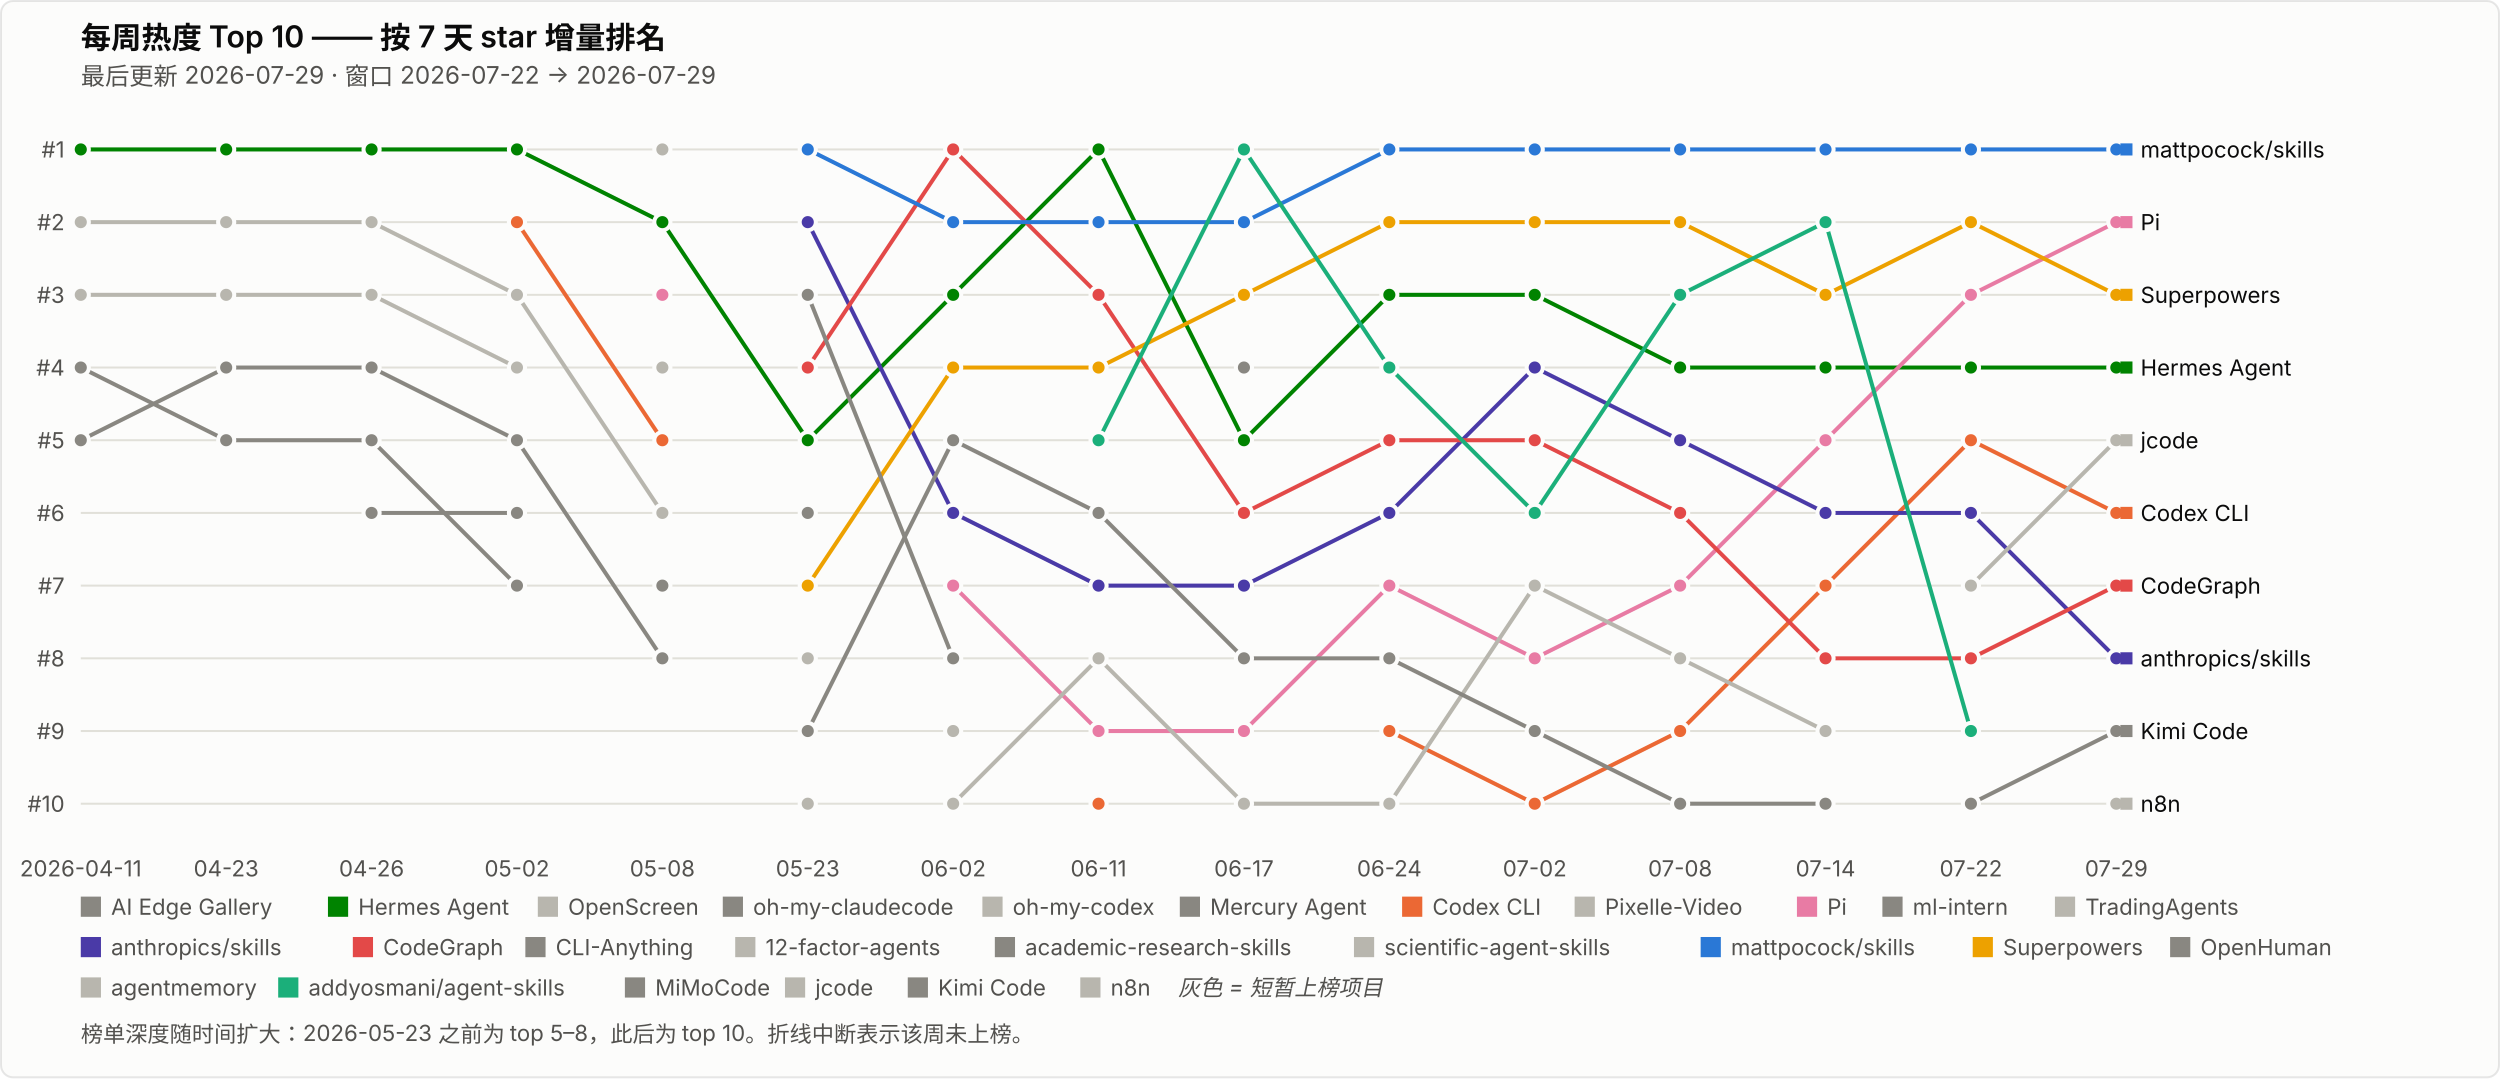
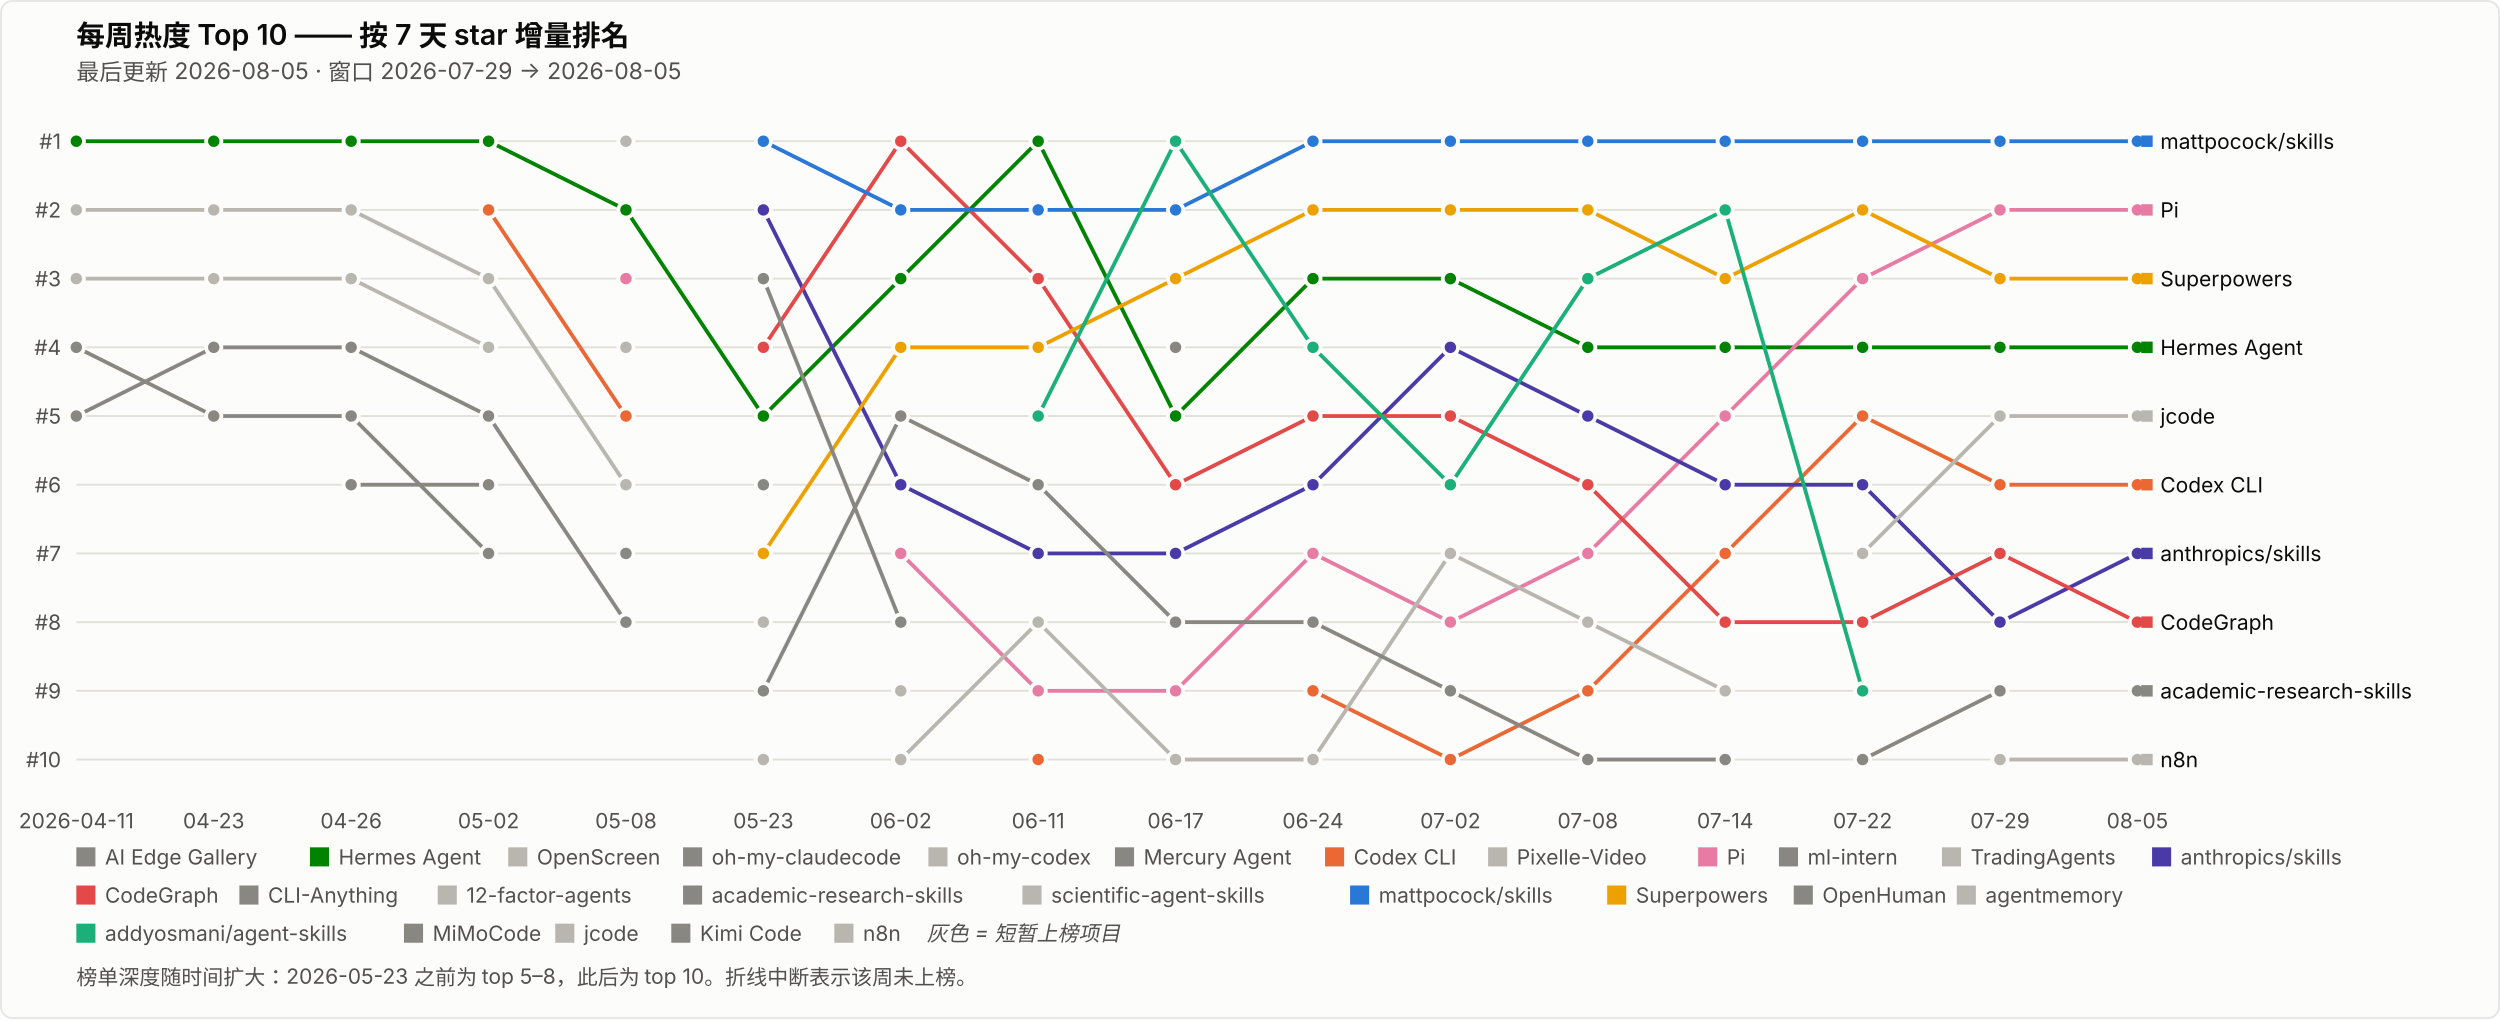
- <svg xmlns="http://www.w3.org/2000/svg" width="1238" height="534" viewBox="0 0 1238 534" font-family="system-ui, -apple-system, sans-serif">
-   <rect x="0.5" y="0.5" width="1237" height="533" fill="#fcfcfb" stroke="rgba(11,11,11,0.10)" rx="6" />
+ <svg xmlns="http://www.w3.org/2000/svg" width="1310" height="534" viewBox="0 0 1310 534" font-family="system-ui, -apple-system, sans-serif">
+   <rect x="0.5" y="0.5" width="1309" height="533" fill="#fcfcfb" stroke="rgba(11,11,11,0.10)" rx="6" />
  <text x="40" y="24" font-size="15" font-weight="600" fill="#0b0b0b">每周热度 Top 10 —— 按 7 天 star 增量排名</text>
-   <text x="40" y="42" font-size="12" fill="#52514e">最后更新 2026-07-29 · 窗口 2026-07-22 → 2026-07-29</text>
-   <line x1="40" y1="74.0" x2="1048" y2="74.0" stroke="#e1e0d9" stroke-width="1" />
+   <text x="40" y="42" font-size="12" fill="#52514e">最后更新 2026-08-05 · 窗口 2026-07-29 → 2026-08-05</text>
+   <line x1="40" y1="74.0" x2="1120" y2="74.0" stroke="#e1e0d9" stroke-width="1" />
  <text x="32" y="78.0" font-size="11" fill="#52514e" text-anchor="end">#1</text>
-   <line x1="40" y1="110.0" x2="1048" y2="110.0" stroke="#e1e0d9" stroke-width="1" />
+   <line x1="40" y1="110.0" x2="1120" y2="110.0" stroke="#e1e0d9" stroke-width="1" />
  <text x="32" y="114.0" font-size="11" fill="#52514e" text-anchor="end">#2</text>
-   <line x1="40" y1="146.0" x2="1048" y2="146.0" stroke="#e1e0d9" stroke-width="1" />
+   <line x1="40" y1="146.0" x2="1120" y2="146.0" stroke="#e1e0d9" stroke-width="1" />
  <text x="32" y="150.0" font-size="11" fill="#52514e" text-anchor="end">#3</text>
-   <line x1="40" y1="182.0" x2="1048" y2="182.0" stroke="#e1e0d9" stroke-width="1" />
+   <line x1="40" y1="182.0" x2="1120" y2="182.0" stroke="#e1e0d9" stroke-width="1" />
  <text x="32" y="186.0" font-size="11" fill="#52514e" text-anchor="end">#4</text>
-   <line x1="40" y1="218.0" x2="1048" y2="218.0" stroke="#e1e0d9" stroke-width="1" />
+   <line x1="40" y1="218.0" x2="1120" y2="218.0" stroke="#e1e0d9" stroke-width="1" />
  <text x="32" y="222.0" font-size="11" fill="#52514e" text-anchor="end">#5</text>
-   <line x1="40" y1="254.0" x2="1048" y2="254.0" stroke="#e1e0d9" stroke-width="1" />
+   <line x1="40" y1="254.0" x2="1120" y2="254.0" stroke="#e1e0d9" stroke-width="1" />
  <text x="32" y="258.0" font-size="11" fill="#52514e" text-anchor="end">#6</text>
-   <line x1="40" y1="290.0" x2="1048" y2="290.0" stroke="#e1e0d9" stroke-width="1" />
+   <line x1="40" y1="290.0" x2="1120" y2="290.0" stroke="#e1e0d9" stroke-width="1" />
  <text x="32" y="294.0" font-size="11" fill="#52514e" text-anchor="end">#7</text>
-   <line x1="40" y1="326.0" x2="1048" y2="326.0" stroke="#e1e0d9" stroke-width="1" />
+   <line x1="40" y1="326.0" x2="1120" y2="326.0" stroke="#e1e0d9" stroke-width="1" />
  <text x="32" y="330.0" font-size="11" fill="#52514e" text-anchor="end">#8</text>
-   <line x1="40" y1="362.0" x2="1048" y2="362.0" stroke="#e1e0d9" stroke-width="1" />
+   <line x1="40" y1="362.0" x2="1120" y2="362.0" stroke="#e1e0d9" stroke-width="1" />
  <text x="32" y="366.0" font-size="11" fill="#52514e" text-anchor="end">#9</text>
-   <line x1="40" y1="398.0" x2="1048" y2="398.0" stroke="#e1e0d9" stroke-width="1" />
+   <line x1="40" y1="398.0" x2="1120" y2="398.0" stroke="#e1e0d9" stroke-width="1" />
  <text x="32" y="402.0" font-size="11" fill="#52514e" text-anchor="end">#10</text>
  <text x="40" y="434" font-size="11" fill="#52514e" text-anchor="middle">2026-04-11</text>
  <text x="112" y="434" font-size="11" fill="#52514e" text-anchor="middle">04-23</text>
  <text x="184" y="434" font-size="11" fill="#52514e" text-anchor="middle">04-26</text>
  <text x="256" y="434" font-size="11" fill="#52514e" text-anchor="middle">05-02</text>
  <text x="328" y="434" font-size="11" fill="#52514e" text-anchor="middle">05-08</text>
  <text x="400" y="434" font-size="11" fill="#52514e" text-anchor="middle">05-23</text>
  <text x="472" y="434" font-size="11" fill="#52514e" text-anchor="middle">06-02</text>
  <text x="544" y="434" font-size="11" fill="#52514e" text-anchor="middle">06-11</text>
  <text x="616" y="434" font-size="11" fill="#52514e" text-anchor="middle">06-17</text>
  <text x="688" y="434" font-size="11" fill="#52514e" text-anchor="middle">06-24</text>
  <text x="760" y="434" font-size="11" fill="#52514e" text-anchor="middle">07-02</text>
  <text x="832" y="434" font-size="11" fill="#52514e" text-anchor="middle">07-08</text>
  <text x="904" y="434" font-size="11" fill="#52514e" text-anchor="middle">07-14</text>
  <text x="976" y="434" font-size="11" fill="#52514e" text-anchor="middle">07-22</text>
  <text x="1048" y="434" font-size="11" fill="#52514e" text-anchor="middle">07-29</text>
+   <text x="1120" y="434" font-size="11" fill="#52514e" text-anchor="middle">08-05</text>
  <polyline points="40,182.0 112,218.0 184,218.0 256,290.0" fill="none" stroke="#898781" stroke-width="2" stroke-linecap="round" stroke-linejoin="round" />
  <circle cx="40" cy="182.0" r="4" fill="#898781" stroke="#fcfcfb" stroke-width="2" />
  <circle cx="112" cy="218.0" r="4" fill="#898781" stroke="#fcfcfb" stroke-width="2" />
  <circle cx="184" cy="218.0" r="4" fill="#898781" stroke="#fcfcfb" stroke-width="2" />
  <circle cx="256" cy="290.0" r="4" fill="#898781" stroke="#fcfcfb" stroke-width="2" />
-   <polyline points="40,74.0 112,74.0 184,74.0 256,74.0 328,110.0 400,218.0 472,146.0 544,74.0 616,218.0 688,146.0 760,146.0 832,182.0 904,182.0 976,182.0 1048,182.0" fill="none" stroke="#008300" stroke-width="2" stroke-linecap="round" stroke-linejoin="round" />
+   <polyline points="40,74.0 112,74.0 184,74.0 256,74.0 328,110.0 400,218.0 472,146.0 544,74.0 616,218.0 688,146.0 760,146.0 832,182.0 904,182.0 976,182.0 1048,182.0 1120,182.0" fill="none" stroke="#008300" stroke-width="2" stroke-linecap="round" stroke-linejoin="round" />
  <circle cx="40" cy="74.0" r="4" fill="#008300" stroke="#fcfcfb" stroke-width="2" />
  <circle cx="112" cy="74.0" r="4" fill="#008300" stroke="#fcfcfb" stroke-width="2" />
  <circle cx="184" cy="74.0" r="4" fill="#008300" stroke="#fcfcfb" stroke-width="2" />
  <circle cx="256" cy="74.0" r="4" fill="#008300" stroke="#fcfcfb" stroke-width="2" />
  <circle cx="328" cy="110.0" r="4" fill="#008300" stroke="#fcfcfb" stroke-width="2" />
  <circle cx="400" cy="218.0" r="4" fill="#008300" stroke="#fcfcfb" stroke-width="2" />
  <circle cx="472" cy="146.0" r="4" fill="#008300" stroke="#fcfcfb" stroke-width="2" />
  <circle cx="544" cy="74.0" r="4" fill="#008300" stroke="#fcfcfb" stroke-width="2" />
  <circle cx="616" cy="218.0" r="4" fill="#008300" stroke="#fcfcfb" stroke-width="2" />
  <circle cx="688" cy="146.0" r="4" fill="#008300" stroke="#fcfcfb" stroke-width="2" />
  <circle cx="760" cy="146.0" r="4" fill="#008300" stroke="#fcfcfb" stroke-width="2" />
  <circle cx="832" cy="182.0" r="4" fill="#008300" stroke="#fcfcfb" stroke-width="2" />
  <circle cx="904" cy="182.0" r="4" fill="#008300" stroke="#fcfcfb" stroke-width="2" />
  <circle cx="976" cy="182.0" r="4" fill="#008300" stroke="#fcfcfb" stroke-width="2" />
  <circle cx="1048" cy="182.0" r="4" fill="#008300" stroke="#fcfcfb" stroke-width="2" />
+   <circle cx="1120" cy="182.0" r="4" fill="#008300" stroke="#fcfcfb" stroke-width="2" />
  <polyline points="40,110.0 112,110.0 184,110.0 256,146.0 328,254.0" fill="none" stroke="#b8b6ae" stroke-width="2" stroke-linecap="round" stroke-linejoin="round" />
  <circle cx="40" cy="110.0" r="4" fill="#b8b6ae" stroke="#fcfcfb" stroke-width="2" />
  <circle cx="112" cy="110.0" r="4" fill="#b8b6ae" stroke="#fcfcfb" stroke-width="2" />
  <circle cx="184" cy="110.0" r="4" fill="#b8b6ae" stroke="#fcfcfb" stroke-width="2" />
  <circle cx="256" cy="146.0" r="4" fill="#b8b6ae" stroke="#fcfcfb" stroke-width="2" />
  <circle cx="328" cy="254.0" r="4" fill="#b8b6ae" stroke="#fcfcfb" stroke-width="2" />
  <polyline points="40,218.0 112,182.0 184,182.0 256,218.0 328,326.0" fill="none" stroke="#898781" stroke-width="2" stroke-linecap="round" stroke-linejoin="round" />
  <circle cx="40" cy="218.0" r="4" fill="#898781" stroke="#fcfcfb" stroke-width="2" />
  <circle cx="112" cy="182.0" r="4" fill="#898781" stroke="#fcfcfb" stroke-width="2" />
  <circle cx="184" cy="182.0" r="4" fill="#898781" stroke="#fcfcfb" stroke-width="2" />
  <circle cx="256" cy="218.0" r="4" fill="#898781" stroke="#fcfcfb" stroke-width="2" />
  <circle cx="328" cy="326.0" r="4" fill="#898781" stroke="#fcfcfb" stroke-width="2" />
  <polyline points="40,146.0 112,146.0 184,146.0 256,182.0" fill="none" stroke="#b8b6ae" stroke-width="2" stroke-linecap="round" stroke-linejoin="round" />
  <circle cx="40" cy="146.0" r="4" fill="#b8b6ae" stroke="#fcfcfb" stroke-width="2" />
  <circle cx="112" cy="146.0" r="4" fill="#b8b6ae" stroke="#fcfcfb" stroke-width="2" />
  <circle cx="184" cy="146.0" r="4" fill="#b8b6ae" stroke="#fcfcfb" stroke-width="2" />
  <circle cx="256" cy="182.0" r="4" fill="#b8b6ae" stroke="#fcfcfb" stroke-width="2" />
  <polyline points="184,254.0 256,254.0" fill="none" stroke="#898781" stroke-width="2" stroke-linecap="round" stroke-linejoin="round" />
  <circle cx="184" cy="254.0" r="4" fill="#898781" stroke="#fcfcfb" stroke-width="2" />
  <circle cx="256" cy="254.0" r="4" fill="#898781" stroke="#fcfcfb" stroke-width="2" />
  <polyline points="256,110.0 328,218.0" fill="none" stroke="#eb6834" stroke-width="2" stroke-linecap="round" stroke-linejoin="round" />
  <circle cx="256" cy="110.0" r="4" fill="#eb6834" stroke="#fcfcfb" stroke-width="2" />
  <circle cx="328" cy="218.0" r="4" fill="#eb6834" stroke="#fcfcfb" stroke-width="2" />
  <circle cx="544" cy="398.0" r="4" fill="#eb6834" stroke="#fcfcfb" stroke-width="2" />
-   <polyline points="688,362.0 760,398.0 832,362.0 904,290.0 976,218.0 1048,254.0" fill="none" stroke="#eb6834" stroke-width="2" stroke-linecap="round" stroke-linejoin="round" />
+   <polyline points="688,362.0 760,398.0 832,362.0 904,290.0 976,218.0 1048,254.0 1120,254.0" fill="none" stroke="#eb6834" stroke-width="2" stroke-linecap="round" stroke-linejoin="round" />
  <circle cx="688" cy="362.0" r="4" fill="#eb6834" stroke="#fcfcfb" stroke-width="2" />
  <circle cx="760" cy="398.0" r="4" fill="#eb6834" stroke="#fcfcfb" stroke-width="2" />
  <circle cx="832" cy="362.0" r="4" fill="#eb6834" stroke="#fcfcfb" stroke-width="2" />
  <circle cx="904" cy="290.0" r="4" fill="#eb6834" stroke="#fcfcfb" stroke-width="2" />
  <circle cx="976" cy="218.0" r="4" fill="#eb6834" stroke="#fcfcfb" stroke-width="2" />
  <circle cx="1048" cy="254.0" r="4" fill="#eb6834" stroke="#fcfcfb" stroke-width="2" />
+   <circle cx="1120" cy="254.0" r="4" fill="#eb6834" stroke="#fcfcfb" stroke-width="2" />
  <circle cx="328" cy="182.0" r="4" fill="#b8b6ae" stroke="#fcfcfb" stroke-width="2" />
  <circle cx="328" cy="146.0" r="4" fill="#e87ba4" stroke="#fcfcfb" stroke-width="2" />
-   <polyline points="472,290.0 544,362.0 616,362.0 688,290.0 760,326.0 832,290.0 904,218.0 976,146.0 1048,110.0" fill="none" stroke="#e87ba4" stroke-width="2" stroke-linecap="round" stroke-linejoin="round" />
+   <polyline points="472,290.0 544,362.0 616,362.0 688,290.0 760,326.0 832,290.0 904,218.0 976,146.0 1048,110.0 1120,110.0" fill="none" stroke="#e87ba4" stroke-width="2" stroke-linecap="round" stroke-linejoin="round" />
  <circle cx="472" cy="290.0" r="4" fill="#e87ba4" stroke="#fcfcfb" stroke-width="2" />
  <circle cx="544" cy="362.0" r="4" fill="#e87ba4" stroke="#fcfcfb" stroke-width="2" />
  <circle cx="616" cy="362.0" r="4" fill="#e87ba4" stroke="#fcfcfb" stroke-width="2" />
  <circle cx="688" cy="290.0" r="4" fill="#e87ba4" stroke="#fcfcfb" stroke-width="2" />
  <circle cx="760" cy="326.0" r="4" fill="#e87ba4" stroke="#fcfcfb" stroke-width="2" />
  <circle cx="832" cy="290.0" r="4" fill="#e87ba4" stroke="#fcfcfb" stroke-width="2" />
  <circle cx="904" cy="218.0" r="4" fill="#e87ba4" stroke="#fcfcfb" stroke-width="2" />
  <circle cx="976" cy="146.0" r="4" fill="#e87ba4" stroke="#fcfcfb" stroke-width="2" />
  <circle cx="1048" cy="110.0" r="4" fill="#e87ba4" stroke="#fcfcfb" stroke-width="2" />
+   <circle cx="1120" cy="110.0" r="4" fill="#e87ba4" stroke="#fcfcfb" stroke-width="2" />
  <circle cx="328" cy="290.0" r="4" fill="#898781" stroke="#fcfcfb" stroke-width="2" />
  <circle cx="328" cy="74.0" r="4" fill="#b8b6ae" stroke="#fcfcfb" stroke-width="2" />
  <polyline points="472,398.0 544,326.0 616,398.0 688,398.0 760,290.0 832,326.0 904,362.0" fill="none" stroke="#b8b6ae" stroke-width="2" stroke-linecap="round" stroke-linejoin="round" />
  <circle cx="472" cy="398.0" r="4" fill="#b8b6ae" stroke="#fcfcfb" stroke-width="2" />
  <circle cx="544" cy="326.0" r="4" fill="#b8b6ae" stroke="#fcfcfb" stroke-width="2" />
  <circle cx="616" cy="398.0" r="4" fill="#b8b6ae" stroke="#fcfcfb" stroke-width="2" />
  <circle cx="688" cy="398.0" r="4" fill="#b8b6ae" stroke="#fcfcfb" stroke-width="2" />
  <circle cx="760" cy="290.0" r="4" fill="#b8b6ae" stroke="#fcfcfb" stroke-width="2" />
  <circle cx="832" cy="326.0" r="4" fill="#b8b6ae" stroke="#fcfcfb" stroke-width="2" />
  <circle cx="904" cy="362.0" r="4" fill="#b8b6ae" stroke="#fcfcfb" stroke-width="2" />
-   <polyline points="400,110.0 472,254.0 544,290.0 616,290.0 688,254.0 760,182.0 832,218.0 904,254.0 976,254.0 1048,326.0" fill="none" stroke="#4a3aa7" stroke-width="2" stroke-linecap="round" stroke-linejoin="round" />
+   <polyline points="400,110.0 472,254.0 544,290.0 616,290.0 688,254.0 760,182.0 832,218.0 904,254.0 976,254.0 1048,326.0 1120,290.0" fill="none" stroke="#4a3aa7" stroke-width="2" stroke-linecap="round" stroke-linejoin="round" />
  <circle cx="400" cy="110.0" r="4" fill="#4a3aa7" stroke="#fcfcfb" stroke-width="2" />
  <circle cx="472" cy="254.0" r="4" fill="#4a3aa7" stroke="#fcfcfb" stroke-width="2" />
  <circle cx="544" cy="290.0" r="4" fill="#4a3aa7" stroke="#fcfcfb" stroke-width="2" />
  <circle cx="616" cy="290.0" r="4" fill="#4a3aa7" stroke="#fcfcfb" stroke-width="2" />
  <circle cx="688" cy="254.0" r="4" fill="#4a3aa7" stroke="#fcfcfb" stroke-width="2" />
  <circle cx="760" cy="182.0" r="4" fill="#4a3aa7" stroke="#fcfcfb" stroke-width="2" />
  <circle cx="832" cy="218.0" r="4" fill="#4a3aa7" stroke="#fcfcfb" stroke-width="2" />
  <circle cx="904" cy="254.0" r="4" fill="#4a3aa7" stroke="#fcfcfb" stroke-width="2" />
  <circle cx="976" cy="254.0" r="4" fill="#4a3aa7" stroke="#fcfcfb" stroke-width="2" />
  <circle cx="1048" cy="326.0" r="4" fill="#4a3aa7" stroke="#fcfcfb" stroke-width="2" />
-   <polyline points="400,182.0 472,74.0 544,146.0 616,254.0 688,218.0 760,218.0 832,254.0 904,326.0 976,326.0 1048,290.0" fill="none" stroke="#e34948" stroke-width="2" stroke-linecap="round" stroke-linejoin="round" />
+   <circle cx="1120" cy="290.0" r="4" fill="#4a3aa7" stroke="#fcfcfb" stroke-width="2" />
+   <polyline points="400,182.0 472,74.0 544,146.0 616,254.0 688,218.0 760,218.0 832,254.0 904,326.0 976,326.0 1048,290.0 1120,326.0" fill="none" stroke="#e34948" stroke-width="2" stroke-linecap="round" stroke-linejoin="round" />
  <circle cx="400" cy="182.0" r="4" fill="#e34948" stroke="#fcfcfb" stroke-width="2" />
  <circle cx="472" cy="74.0" r="4" fill="#e34948" stroke="#fcfcfb" stroke-width="2" />
  <circle cx="544" cy="146.0" r="4" fill="#e34948" stroke="#fcfcfb" stroke-width="2" />
  <circle cx="616" cy="254.0" r="4" fill="#e34948" stroke="#fcfcfb" stroke-width="2" />
  <circle cx="688" cy="218.0" r="4" fill="#e34948" stroke="#fcfcfb" stroke-width="2" />
  <circle cx="760" cy="218.0" r="4" fill="#e34948" stroke="#fcfcfb" stroke-width="2" />
  <circle cx="832" cy="254.0" r="4" fill="#e34948" stroke="#fcfcfb" stroke-width="2" />
  <circle cx="904" cy="326.0" r="4" fill="#e34948" stroke="#fcfcfb" stroke-width="2" />
  <circle cx="976" cy="326.0" r="4" fill="#e34948" stroke="#fcfcfb" stroke-width="2" />
  <circle cx="1048" cy="290.0" r="4" fill="#e34948" stroke="#fcfcfb" stroke-width="2" />
+   <circle cx="1120" cy="326.0" r="4" fill="#e34948" stroke="#fcfcfb" stroke-width="2" />
  <circle cx="400" cy="254.0" r="4" fill="#898781" stroke="#fcfcfb" stroke-width="2" />
  <circle cx="400" cy="398.0" r="4" fill="#b8b6ae" stroke="#fcfcfb" stroke-width="2" />
  <polyline points="400,362.0 472,218.0 544,254.0 616,326.0 688,326.0 760,362.0 832,398.0 904,398.0" fill="none" stroke="#898781" stroke-width="2" stroke-linecap="round" stroke-linejoin="round" />
  <circle cx="400" cy="362.0" r="4" fill="#898781" stroke="#fcfcfb" stroke-width="2" />
  <circle cx="472" cy="218.0" r="4" fill="#898781" stroke="#fcfcfb" stroke-width="2" />
  <circle cx="544" cy="254.0" r="4" fill="#898781" stroke="#fcfcfb" stroke-width="2" />
  <circle cx="616" cy="326.0" r="4" fill="#898781" stroke="#fcfcfb" stroke-width="2" />
  <circle cx="688" cy="326.0" r="4" fill="#898781" stroke="#fcfcfb" stroke-width="2" />
  <circle cx="760" cy="362.0" r="4" fill="#898781" stroke="#fcfcfb" stroke-width="2" />
  <circle cx="832" cy="398.0" r="4" fill="#898781" stroke="#fcfcfb" stroke-width="2" />
  <circle cx="904" cy="398.0" r="4" fill="#898781" stroke="#fcfcfb" stroke-width="2" />
+   <circle cx="1120" cy="362.0" r="4" fill="#898781" stroke="#fcfcfb" stroke-width="2" />
  <circle cx="400" cy="326.0" r="4" fill="#b8b6ae" stroke="#fcfcfb" stroke-width="2" />
-   <polyline points="400,74.0 472,110.0 544,110.0 616,110.0 688,74.0 760,74.0 832,74.0 904,74.0 976,74.0 1048,74.0" fill="none" stroke="#2a78d6" stroke-width="2" stroke-linecap="round" stroke-linejoin="round" />
+   <polyline points="400,74.0 472,110.0 544,110.0 616,110.0 688,74.0 760,74.0 832,74.0 904,74.0 976,74.0 1048,74.0 1120,74.0" fill="none" stroke="#2a78d6" stroke-width="2" stroke-linecap="round" stroke-linejoin="round" />
  <circle cx="400" cy="74.0" r="4" fill="#2a78d6" stroke="#fcfcfb" stroke-width="2" />
  <circle cx="472" cy="110.0" r="4" fill="#2a78d6" stroke="#fcfcfb" stroke-width="2" />
  <circle cx="544" cy="110.0" r="4" fill="#2a78d6" stroke="#fcfcfb" stroke-width="2" />
  <circle cx="616" cy="110.0" r="4" fill="#2a78d6" stroke="#fcfcfb" stroke-width="2" />
  <circle cx="688" cy="74.0" r="4" fill="#2a78d6" stroke="#fcfcfb" stroke-width="2" />
  <circle cx="760" cy="74.0" r="4" fill="#2a78d6" stroke="#fcfcfb" stroke-width="2" />
  <circle cx="832" cy="74.0" r="4" fill="#2a78d6" stroke="#fcfcfb" stroke-width="2" />
  <circle cx="904" cy="74.0" r="4" fill="#2a78d6" stroke="#fcfcfb" stroke-width="2" />
  <circle cx="976" cy="74.0" r="4" fill="#2a78d6" stroke="#fcfcfb" stroke-width="2" />
  <circle cx="1048" cy="74.0" r="4" fill="#2a78d6" stroke="#fcfcfb" stroke-width="2" />
-   <polyline points="400,290.0 472,182.0 544,182.0 616,146.0 688,110.0 760,110.0 832,110.0 904,146.0 976,110.0 1048,146.0" fill="none" stroke="#eda100" stroke-width="2" stroke-linecap="round" stroke-linejoin="round" />
+   <circle cx="1120" cy="74.0" r="4" fill="#2a78d6" stroke="#fcfcfb" stroke-width="2" />
+   <polyline points="400,290.0 472,182.0 544,182.0 616,146.0 688,110.0 760,110.0 832,110.0 904,146.0 976,110.0 1048,146.0 1120,146.0" fill="none" stroke="#eda100" stroke-width="2" stroke-linecap="round" stroke-linejoin="round" />
  <circle cx="400" cy="290.0" r="4" fill="#eda100" stroke="#fcfcfb" stroke-width="2" />
  <circle cx="472" cy="182.0" r="4" fill="#eda100" stroke="#fcfcfb" stroke-width="2" />
  <circle cx="544" cy="182.0" r="4" fill="#eda100" stroke="#fcfcfb" stroke-width="2" />
  <circle cx="616" cy="146.0" r="4" fill="#eda100" stroke="#fcfcfb" stroke-width="2" />
  <circle cx="688" cy="110.0" r="4" fill="#eda100" stroke="#fcfcfb" stroke-width="2" />
  <circle cx="760" cy="110.0" r="4" fill="#eda100" stroke="#fcfcfb" stroke-width="2" />
  <circle cx="832" cy="110.0" r="4" fill="#eda100" stroke="#fcfcfb" stroke-width="2" />
  <circle cx="904" cy="146.0" r="4" fill="#eda100" stroke="#fcfcfb" stroke-width="2" />
  <circle cx="976" cy="110.0" r="4" fill="#eda100" stroke="#fcfcfb" stroke-width="2" />
  <circle cx="1048" cy="146.0" r="4" fill="#eda100" stroke="#fcfcfb" stroke-width="2" />
+   <circle cx="1120" cy="146.0" r="4" fill="#eda100" stroke="#fcfcfb" stroke-width="2" />
  <polyline points="400,146.0 472,326.0" fill="none" stroke="#898781" stroke-width="2" stroke-linecap="round" stroke-linejoin="round" />
  <circle cx="400" cy="146.0" r="4" fill="#898781" stroke="#fcfcfb" stroke-width="2" />
  <circle cx="472" cy="326.0" r="4" fill="#898781" stroke="#fcfcfb" stroke-width="2" />
  <circle cx="472" cy="362.0" r="4" fill="#b8b6ae" stroke="#fcfcfb" stroke-width="2" />
  <polyline points="544,218.0 616,74.0 688,182.0 760,254.0 832,146.0 904,110.0 976,362.0" fill="none" stroke="#1baf7a" stroke-width="2" stroke-linecap="round" stroke-linejoin="round" />
  <circle cx="544" cy="218.0" r="4" fill="#1baf7a" stroke="#fcfcfb" stroke-width="2" />
  <circle cx="616" cy="74.0" r="4" fill="#1baf7a" stroke="#fcfcfb" stroke-width="2" />
  <circle cx="688" cy="182.0" r="4" fill="#1baf7a" stroke="#fcfcfb" stroke-width="2" />
  <circle cx="760" cy="254.0" r="4" fill="#1baf7a" stroke="#fcfcfb" stroke-width="2" />
  <circle cx="832" cy="146.0" r="4" fill="#1baf7a" stroke="#fcfcfb" stroke-width="2" />
  <circle cx="904" cy="110.0" r="4" fill="#1baf7a" stroke="#fcfcfb" stroke-width="2" />
  <circle cx="976" cy="362.0" r="4" fill="#1baf7a" stroke="#fcfcfb" stroke-width="2" />
  <circle cx="616" cy="182.0" r="4" fill="#898781" stroke="#fcfcfb" stroke-width="2" />
-   <polyline points="976,290.0 1048,218.0" fill="none" stroke="#b8b6ae" stroke-width="2" stroke-linecap="round" stroke-linejoin="round" />
+   <polyline points="976,290.0 1048,218.0 1120,218.0" fill="none" stroke="#b8b6ae" stroke-width="2" stroke-linecap="round" stroke-linejoin="round" />
  <circle cx="976" cy="290.0" r="4" fill="#b8b6ae" stroke="#fcfcfb" stroke-width="2" />
  <circle cx="1048" cy="218.0" r="4" fill="#b8b6ae" stroke="#fcfcfb" stroke-width="2" />
+   <circle cx="1120" cy="218.0" r="4" fill="#b8b6ae" stroke="#fcfcfb" stroke-width="2" />
  <polyline points="976,398.0 1048,362.0" fill="none" stroke="#898781" stroke-width="2" stroke-linecap="round" stroke-linejoin="round" />
  <circle cx="976" cy="398.0" r="4" fill="#898781" stroke="#fcfcfb" stroke-width="2" />
  <circle cx="1048" cy="362.0" r="4" fill="#898781" stroke="#fcfcfb" stroke-width="2" />
+   <polyline points="1048,398.0 1120,398.0" fill="none" stroke="#b8b6ae" stroke-width="2" stroke-linecap="round" stroke-linejoin="round" />
  <circle cx="1048" cy="398.0" r="4" fill="#b8b6ae" stroke="#fcfcfb" stroke-width="2" />
-   <text x="1060" y="78.0" font-size="11" fill="#0b0b0b">mattpocock/skills</text>
-   <rect x="1050" y="71.0" width="6" height="6" fill="#2a78d6" />
-   <text x="1060" y="114.0" font-size="11" fill="#0b0b0b">Pi</text>
-   <rect x="1050" y="107.0" width="6" height="6" fill="#e87ba4" />
-   <text x="1060" y="150.0" font-size="11" fill="#0b0b0b">Superpowers</text>
-   <rect x="1050" y="143.0" width="6" height="6" fill="#eda100" />
-   <text x="1060" y="186.0" font-size="11" fill="#0b0b0b">Hermes Agent</text>
-   <rect x="1050" y="179.0" width="6" height="6" fill="#008300" />
-   <text x="1060" y="222.0" font-size="11" fill="#0b0b0b">jcode</text>
-   <rect x="1050" y="215.0" width="6" height="6" fill="#b8b6ae" />
-   <text x="1060" y="258.0" font-size="11" fill="#0b0b0b">Codex CLI</text>
-   <rect x="1050" y="251.0" width="6" height="6" fill="#eb6834" />
-   <text x="1060" y="294.0" font-size="11" fill="#0b0b0b">CodeGraph</text>
-   <rect x="1050" y="287.0" width="6" height="6" fill="#e34948" />
-   <text x="1060" y="330.0" font-size="11" fill="#0b0b0b">anthropics/skills</text>
-   <rect x="1050" y="323.0" width="6" height="6" fill="#4a3aa7" />
-   <text x="1060" y="366.0" font-size="11" fill="#0b0b0b">Kimi Code</text>
-   <rect x="1050" y="359.0" width="6" height="6" fill="#898781" />
-   <text x="1060" y="402.0" font-size="11" fill="#0b0b0b">n8n</text>
-   <rect x="1050" y="395.0" width="6" height="6" fill="#b8b6ae" />
+   <circle cx="1120" cy="398.0" r="4" fill="#b8b6ae" stroke="#fcfcfb" stroke-width="2" />
+   <text x="1132" y="78.0" font-size="11" fill="#0b0b0b">mattpocock/skills</text>
+   <rect x="1122" y="71.0" width="6" height="6" fill="#2a78d6" />
+   <text x="1132" y="114.0" font-size="11" fill="#0b0b0b">Pi</text>
+   <rect x="1122" y="107.0" width="6" height="6" fill="#e87ba4" />
+   <text x="1132" y="150.0" font-size="11" fill="#0b0b0b">Superpowers</text>
+   <rect x="1122" y="143.0" width="6" height="6" fill="#eda100" />
+   <text x="1132" y="186.0" font-size="11" fill="#0b0b0b">Hermes Agent</text>
+   <rect x="1122" y="179.0" width="6" height="6" fill="#008300" />
+   <text x="1132" y="222.0" font-size="11" fill="#0b0b0b">jcode</text>
+   <rect x="1122" y="215.0" width="6" height="6" fill="#b8b6ae" />
+   <text x="1132" y="258.0" font-size="11" fill="#0b0b0b">Codex CLI</text>
+   <rect x="1122" y="251.0" width="6" height="6" fill="#eb6834" />
+   <text x="1132" y="294.0" font-size="11" fill="#0b0b0b">anthropics/skills</text>
+   <rect x="1122" y="287.0" width="6" height="6" fill="#4a3aa7" />
+   <text x="1132" y="330.0" font-size="11" fill="#0b0b0b">CodeGraph</text>
+   <rect x="1122" y="323.0" width="6" height="6" fill="#e34948" />
+   <text x="1132" y="366.0" font-size="11" fill="#0b0b0b">academic-research-skills</text>
+   <rect x="1122" y="359.0" width="6" height="6" fill="#898781" />
+   <text x="1132" y="402.0" font-size="11" fill="#0b0b0b">n8n</text>
+   <rect x="1122" y="395.0" width="6" height="6" fill="#b8b6ae" />
  <rect x="40" y="444" width="10" height="10" fill="#898781" />
  <text x="55" y="453" font-size="11" fill="#52514e">AI Edge Gallery</text>
  <rect x="162.4" y="444" width="10" height="10" fill="#008300" />
  <text x="177.4" y="453" font-size="11" fill="#52514e">Hermes Agent</text>
  <rect x="266.32" y="444" width="10" height="10" fill="#b8b6ae" />
  <text x="281.32" y="453" font-size="11" fill="#52514e">OpenScreen</text>
  <rect x="357.92" y="444" width="10" height="10" fill="#898781" />
  <text x="372.92" y="453" font-size="11" fill="#52514e">oh-my-claudecode</text>
  <rect x="486.48" y="444" width="10" height="10" fill="#b8b6ae" />
  <text x="501.48" y="453" font-size="11" fill="#52514e">oh-my-codex</text>
  <rect x="584.24" y="444" width="10" height="10" fill="#898781" />
  <text x="599.24" y="453" font-size="11" fill="#52514e">Mercury Agent</text>
  <rect x="694.32" y="444" width="10" height="10" fill="#eb6834" />
  <text x="709.32" y="453" font-size="11" fill="#52514e">Codex CLI</text>
  <rect x="779.76" y="444" width="10" height="10" fill="#b8b6ae" />
  <text x="794.76" y="453" font-size="11" fill="#52514e">Pixelle-Video</text>
  <rect x="889.84" y="444" width="10" height="10" fill="#e87ba4" />
  <text x="904.84" y="453" font-size="11" fill="#52514e">Pi</text>
  <rect x="932.16" y="444" width="10" height="10" fill="#898781" />
  <text x="947.16" y="453" font-size="11" fill="#52514e">ml-intern</text>
  <rect x="1017.6" y="444" width="10" height="10" fill="#b8b6ae" />
  <text x="1032.6" y="453" font-size="11" fill="#52514e">TradingAgents</text>
-   <rect x="40" y="464" width="10" height="10" fill="#4a3aa7" />
-   <text x="55" y="473" font-size="11" fill="#52514e">anthropics/skills</text>
-   <rect x="174.72" y="464" width="10" height="10" fill="#e34948" />
-   <text x="189.72" y="473" font-size="11" fill="#52514e">CodeGraph</text>
-   <rect x="260.16" y="464" width="10" height="10" fill="#898781" />
-   <text x="275.16" y="473" font-size="11" fill="#52514e">CLI-Anything</text>
-   <rect x="364.08" y="464" width="10" height="10" fill="#b8b6ae" />
-   <text x="379.08" y="473" font-size="11" fill="#52514e">12-factor-agents</text>
-   <rect x="492.64" y="464" width="10" height="10" fill="#898781" />
-   <text x="507.64" y="473" font-size="11" fill="#52514e">academic-research-skills</text>
-   <rect x="670.48" y="464" width="10" height="10" fill="#b8b6ae" />
-   <text x="685.48" y="473" font-size="11" fill="#52514e">scientific-agent-skills</text>
-   <rect x="842.16" y="464" width="10" height="10" fill="#2a78d6" />
-   <text x="857.16" y="473" font-size="11" fill="#52514e">mattpocock/skills</text>
-   <rect x="976.88" y="464" width="10" height="10" fill="#eda100" />
-   <text x="991.88" y="473" font-size="11" fill="#52514e">Superpowers</text>
-   <rect x="1074.64" y="464" width="10" height="10" fill="#898781" />
-   <text x="1089.64" y="473" font-size="11" fill="#52514e">OpenHuman</text>
-   <rect x="40" y="484" width="10" height="10" fill="#b8b6ae" />
-   <text x="55" y="493" font-size="11" fill="#52514e">agentmemory</text>
-   <rect x="137.76" y="484" width="10" height="10" fill="#1baf7a" />
-   <text x="152.76" y="493" font-size="11" fill="#52514e">addyosmani/agent-skills</text>
-   <rect x="309.44" y="484" width="10" height="10" fill="#898781" />
-   <text x="324.44" y="493" font-size="11" fill="#52514e">MiMoCode</text>
-   <rect x="388.72" y="484" width="10" height="10" fill="#b8b6ae" />
-   <text x="403.72" y="493" font-size="11" fill="#52514e">jcode</text>
-   <rect x="449.52" y="484" width="10" height="10" fill="#898781" />
-   <text x="464.52" y="493" font-size="11" fill="#52514e">Kimi Code</text>
-   <rect x="534.96" y="484" width="10" height="10" fill="#b8b6ae" />
-   <text x="549.96" y="493" font-size="11" fill="#52514e">n8n</text>
-   <text x="583.44" y="493" font-size="11" font-style="italic" fill="#52514e">灰色 = 短暂上榜项目</text>
+   <rect x="1127.68" y="444" width="10" height="10" fill="#4a3aa7" />
+   <text x="1142.68" y="453" font-size="11" fill="#52514e">anthropics/skills</text>
+   <rect x="40" y="464" width="10" height="10" fill="#e34948" />
+   <text x="55" y="473" font-size="11" fill="#52514e">CodeGraph</text>
+   <rect x="125.44" y="464" width="10" height="10" fill="#898781" />
+   <text x="140.44" y="473" font-size="11" fill="#52514e">CLI-Anything</text>
+   <rect x="229.36" y="464" width="10" height="10" fill="#b8b6ae" />
+   <text x="244.36" y="473" font-size="11" fill="#52514e">12-factor-agents</text>
+   <rect x="357.92" y="464" width="10" height="10" fill="#898781" />
+   <text x="372.92" y="473" font-size="11" fill="#52514e">academic-research-skills</text>
+   <rect x="535.76" y="464" width="10" height="10" fill="#b8b6ae" />
+   <text x="550.76" y="473" font-size="11" fill="#52514e">scientific-agent-skills</text>
+   <rect x="707.44" y="464" width="10" height="10" fill="#2a78d6" />
+   <text x="722.44" y="473" font-size="11" fill="#52514e">mattpocock/skills</text>
+   <rect x="842.16" y="464" width="10" height="10" fill="#eda100" />
+   <text x="857.16" y="473" font-size="11" fill="#52514e">Superpowers</text>
+   <rect x="939.92" y="464" width="10" height="10" fill="#898781" />
+   <text x="954.92" y="473" font-size="11" fill="#52514e">OpenHuman</text>
+   <rect x="1025.36" y="464" width="10" height="10" fill="#b8b6ae" />
+   <text x="1040.36" y="473" font-size="11" fill="#52514e">agentmemory</text>
+   <rect x="40" y="484" width="10" height="10" fill="#1baf7a" />
+   <text x="55" y="493" font-size="11" fill="#52514e">addyosmani/agent-skills</text>
+   <rect x="211.68" y="484" width="10" height="10" fill="#898781" />
+   <text x="226.68" y="493" font-size="11" fill="#52514e">MiMoCode</text>
+   <rect x="290.96" y="484" width="10" height="10" fill="#b8b6ae" />
+   <text x="305.96" y="493" font-size="11" fill="#52514e">jcode</text>
+   <rect x="351.76" y="484" width="10" height="10" fill="#898781" />
+   <text x="366.76" y="493" font-size="11" fill="#52514e">Kimi Code</text>
+   <rect x="437.2" y="484" width="10" height="10" fill="#b8b6ae" />
+   <text x="452.2" y="493" font-size="11" fill="#52514e">n8n</text>
+   <text x="485.68" y="493" font-size="11" font-style="italic" fill="#52514e">灰色 = 短暂上榜项目</text>
  <text x="40" y="516" font-size="11" fill="#52514e">榜单深度随时间扩大：2026-05-23 之前为 top 5–8，此后为 top 10。折线中断表示该周未上榜。</text>
</svg>
